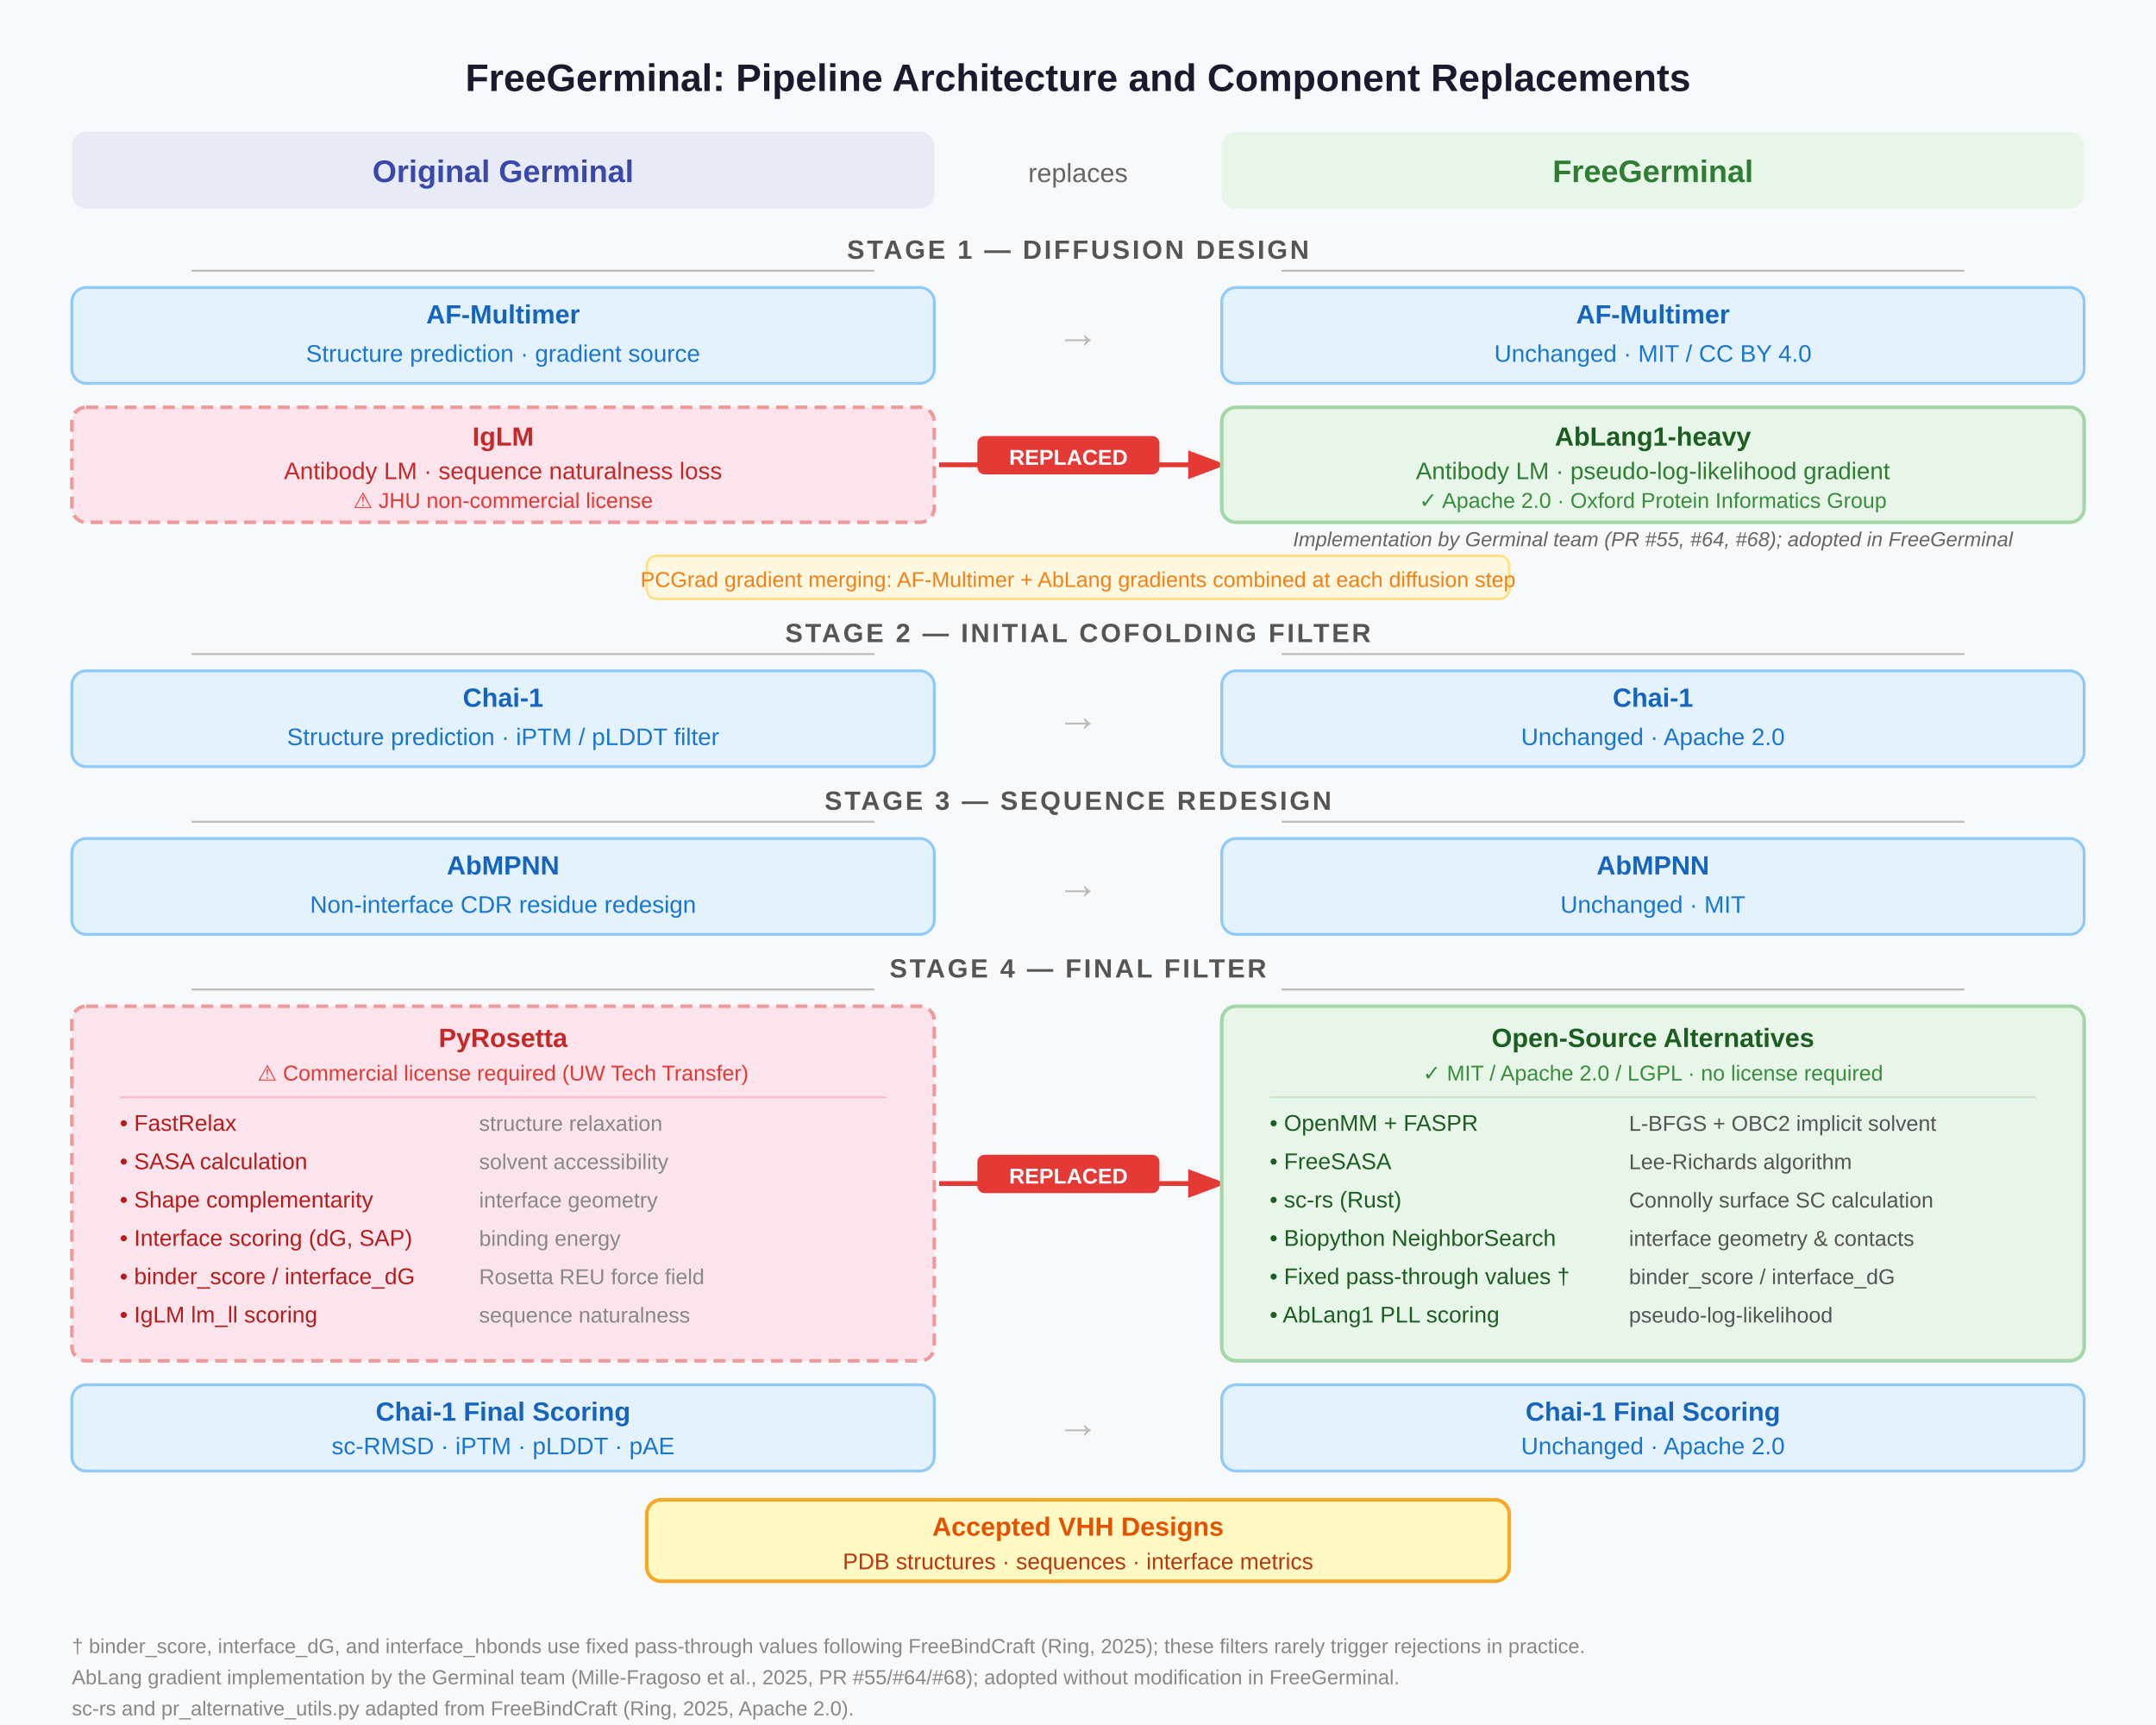
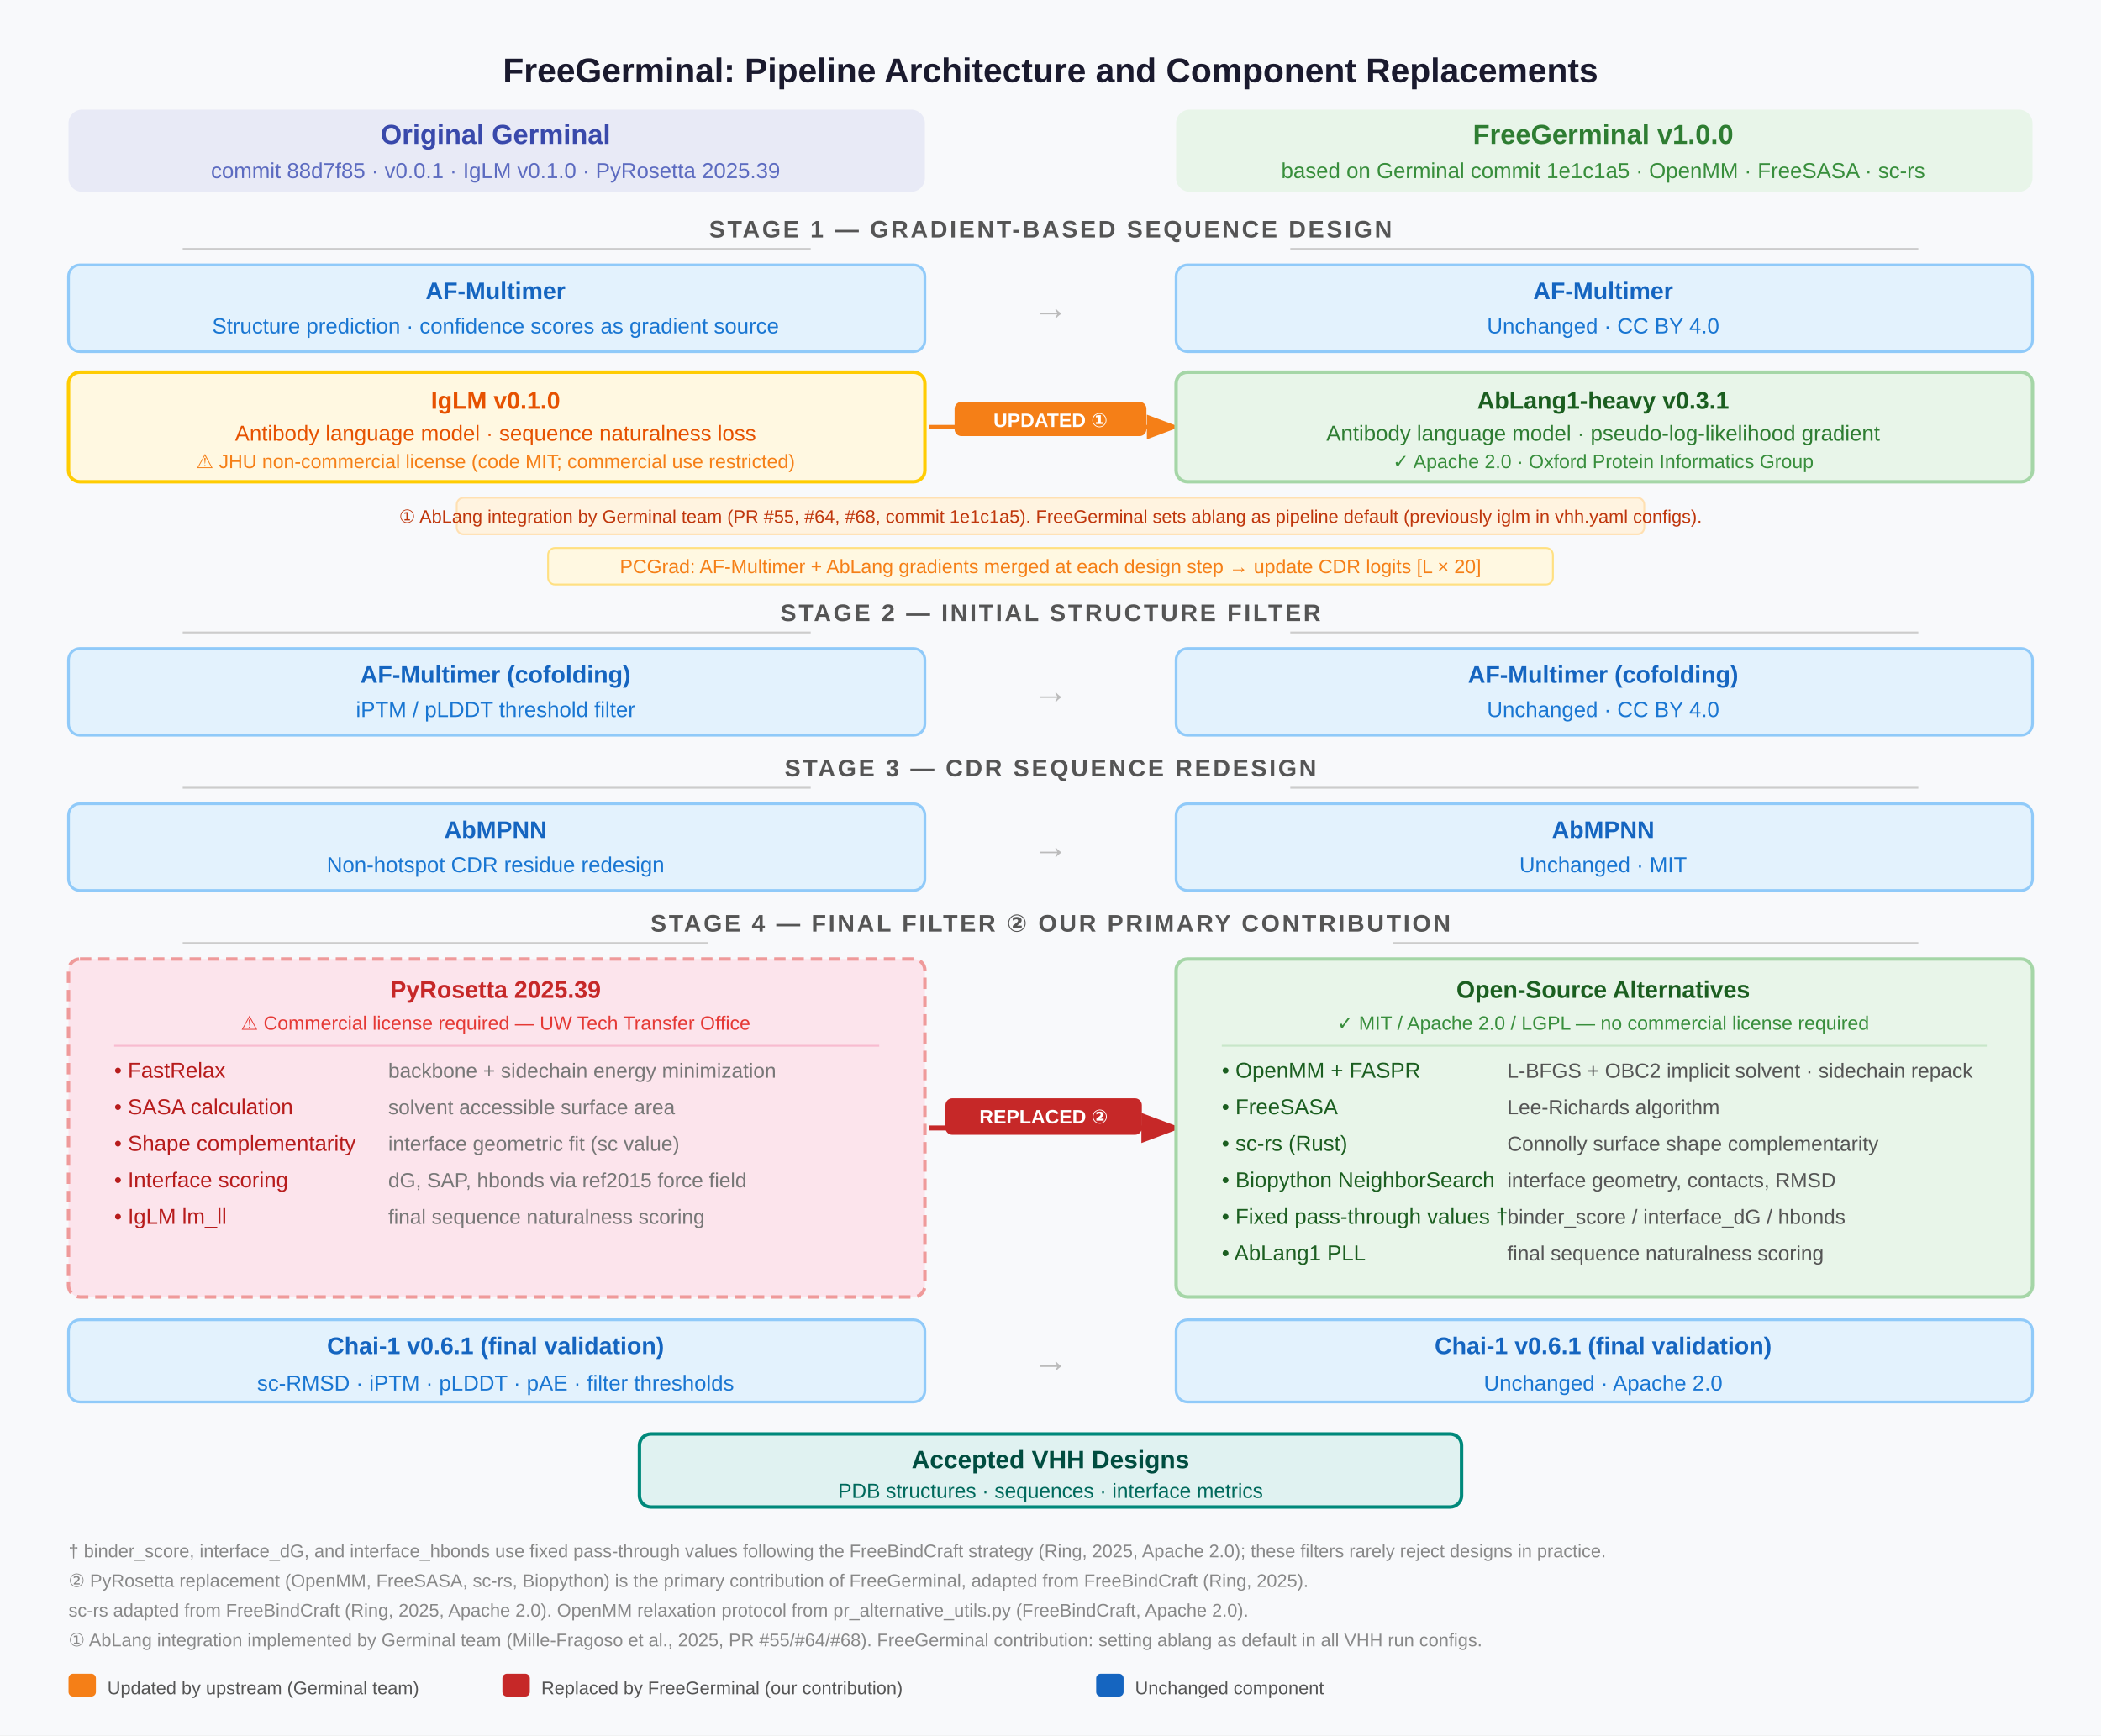
- <svg xmlns="http://www.w3.org/2000/svg" viewBox="0 0 900 720" font-family="Helvetica Neue, Arial, sans-serif">
-   <rect width="900" height="720" fill="#f8f9fb" />
-   <text x="450" y="38" text-anchor="middle" font-size="16" font-weight="bold" fill="#1a1a2e">FreeGerminal: Pipeline Architecture and Component Replacements</text>
-   <rect x="30" y="55" width="360" height="32" rx="6" fill="#e8eaf6" />
-   <text x="210" y="76" text-anchor="middle" font-size="13" font-weight="bold" fill="#3949ab">Original Germinal</text>
-   <rect x="510" y="55" width="360" height="32" rx="6" fill="#e8f5e9" />
-   <text x="690" y="76" text-anchor="middle" font-size="13" font-weight="bold" fill="#2e7d32">FreeGerminal</text>
-   <text x="450" y="76" text-anchor="middle" font-size="11" fill="#666">replaces</text>
-   <text x="450" y="108" text-anchor="middle" font-size="11" font-weight="bold" fill="#555" letter-spacing="1">STAGE 1 — DIFFUSION DESIGN</text>
-   <line x1="80" y1="113" x2="365" y2="113" stroke="#bbb" stroke-width="0.8" />
-   <line x1="535" y1="113" x2="820" y2="113" stroke="#bbb" stroke-width="0.8" />
-   <rect x="30" y="120" width="360" height="40" rx="6" fill="#e3f2fd" stroke="#90caf9" stroke-width="1.2" />
-   <text x="210" y="135" text-anchor="middle" font-size="11" font-weight="bold" fill="#1565c0">AF-Multimer</text>
-   <text x="210" y="151" text-anchor="middle" font-size="10" fill="#1976d2">Structure prediction · gradient source</text>
-   <rect x="510" y="120" width="360" height="40" rx="6" fill="#e3f2fd" stroke="#90caf9" stroke-width="1.2" />
-   <text x="690" y="135" text-anchor="middle" font-size="11" font-weight="bold" fill="#1565c0">AF-Multimer</text>
-   <text x="690" y="151" text-anchor="middle" font-size="10" fill="#1976d2">Unchanged · MIT / CC BY 4.0</text>
-   <text x="450" y="145" text-anchor="middle" font-size="18" fill="#bbb">→</text>
-   <rect x="30" y="170" width="360" height="48" rx="6" fill="#fce4ec" stroke="#ef9a9a" stroke-width="1.5" stroke-dasharray="5,3" />
-   <text x="210" y="186" text-anchor="middle" font-size="11" font-weight="bold" fill="#c62828">IgLM</text>
-   <text x="210" y="200" text-anchor="middle" font-size="10" fill="#c62828">Antibody LM · sequence naturalness loss</text>
-   <text x="210" y="212" text-anchor="middle" font-size="9" fill="#e53935">⚠ JHU non-commercial license</text>
-   <line x1="392" y1="194" x2="508" y2="194" stroke="#e53935" stroke-width="2" marker-end="url(#arrowRed)" />
-   <rect x="408" y="182" width="76" height="16" rx="3" fill="#e53935" />
-   <text x="446" y="194" text-anchor="middle" font-size="9" fill="white" font-weight="bold">REPLACED</text>
-   <rect x="510" y="170" width="360" height="48" rx="6" fill="#e8f5e9" stroke="#a5d6a7" stroke-width="1.5" />
-   <text x="690" y="186" text-anchor="middle" font-size="11" font-weight="bold" fill="#1b5e20">AbLang1-heavy</text>
-   <text x="690" y="200" text-anchor="middle" font-size="10" fill="#2e7d32">Antibody LM · pseudo-log-likelihood gradient</text>
-   <text x="690" y="212" text-anchor="middle" font-size="9" fill="#388e3c">✓ Apache 2.0 · Oxford Protein Informatics Group</text>
-   <text x="690" y="228" text-anchor="middle" font-size="8.5" fill="#666" font-style="italic">Implementation by Germinal team (PR #55, #64, #68); adopted in FreeGerminal</text>
-   <rect x="270" y="232" width="360" height="18" rx="4" fill="#fff8e1" stroke="#ffe082" stroke-width="1" />
-   <text x="450" y="245" text-anchor="middle" font-size="9" fill="#f57f17">PCGrad gradient merging: AF-Multimer + AbLang gradients combined at each diffusion step</text>
-   <text x="450" y="268" text-anchor="middle" font-size="11" font-weight="bold" fill="#555" letter-spacing="1">STAGE 2 — INITIAL COFOLDING FILTER</text>
-   <line x1="80" y1="273" x2="365" y2="273" stroke="#bbb" stroke-width="0.8" />
-   <line x1="535" y1="273" x2="820" y2="273" stroke="#bbb" stroke-width="0.8" />
-   <rect x="30" y="280" width="360" height="40" rx="6" fill="#e3f2fd" stroke="#90caf9" stroke-width="1.2" />
-   <text x="210" y="295" text-anchor="middle" font-size="11" font-weight="bold" fill="#1565c0">Chai-1</text>
-   <text x="210" y="311" text-anchor="middle" font-size="10" fill="#1976d2">Structure prediction · iPTM / pLDDT filter</text>
-   <rect x="510" y="280" width="360" height="40" rx="6" fill="#e3f2fd" stroke="#90caf9" stroke-width="1.2" />
-   <text x="690" y="295" text-anchor="middle" font-size="11" font-weight="bold" fill="#1565c0">Chai-1</text>
-   <text x="690" y="311" text-anchor="middle" font-size="10" fill="#1976d2">Unchanged · Apache 2.0</text>
-   <text x="450" y="305" text-anchor="middle" font-size="18" fill="#bbb">→</text>
-   <text x="450" y="338" text-anchor="middle" font-size="11" font-weight="bold" fill="#555" letter-spacing="1">STAGE 3 — SEQUENCE REDESIGN</text>
-   <line x1="80" y1="343" x2="365" y2="343" stroke="#bbb" stroke-width="0.8" />
-   <line x1="535" y1="343" x2="820" y2="343" stroke="#bbb" stroke-width="0.8" />
-   <rect x="30" y="350" width="360" height="40" rx="6" fill="#e3f2fd" stroke="#90caf9" stroke-width="1.2" />
-   <text x="210" y="365" text-anchor="middle" font-size="11" font-weight="bold" fill="#1565c0">AbMPNN</text>
-   <text x="210" y="381" text-anchor="middle" font-size="10" fill="#1976d2">Non-interface CDR residue redesign</text>
-   <rect x="510" y="350" width="360" height="40" rx="6" fill="#e3f2fd" stroke="#90caf9" stroke-width="1.2" />
-   <text x="690" y="365" text-anchor="middle" font-size="11" font-weight="bold" fill="#1565c0">AbMPNN</text>
-   <text x="690" y="381" text-anchor="middle" font-size="10" fill="#1976d2">Unchanged · MIT</text>
-   <text x="450" y="375" text-anchor="middle" font-size="18" fill="#bbb">→</text>
-   <text x="450" y="408" text-anchor="middle" font-size="11" font-weight="bold" fill="#555" letter-spacing="1">STAGE 4 — FINAL FILTER</text>
-   <line x1="80" y1="413" x2="365" y2="413" stroke="#bbb" stroke-width="0.8" />
-   <line x1="535" y1="413" x2="820" y2="413" stroke="#bbb" stroke-width="0.8" />
-   <rect x="30" y="420" width="360" height="148" rx="6" fill="#fce4ec" stroke="#ef9a9a" stroke-width="1.5" stroke-dasharray="5,3" />
-   <text x="210" y="437" text-anchor="middle" font-size="11" font-weight="bold" fill="#c62828">PyRosetta</text>
-   <text x="210" y="451" text-anchor="middle" font-size="9" fill="#e53935">⚠ Commercial license required (UW Tech Transfer)</text>
-   <line x1="50" y1="458" x2="370" y2="458" stroke="#f8bbd0" stroke-width="0.8" />
+ <svg xmlns="http://www.w3.org/2000/svg" viewBox="0 0 920 760" font-family="Helvetica Neue, Arial, sans-serif">
+   <rect width="920" height="760" fill="#f8f9fb" />
+   <text x="460" y="36" text-anchor="middle" font-size="15" font-weight="bold" fill="#1a1a2e">FreeGerminal: Pipeline Architecture and Component Replacements</text>
+   <rect x="30" y="48" width="375" height="36" rx="6" fill="#e8eaf6" />
+   <text x="217" y="63" text-anchor="middle" font-size="12" font-weight="bold" fill="#3949ab">Original Germinal</text>
+   <text x="217" y="78" text-anchor="middle" font-size="9.5" fill="#5c6bc0">commit 88d7f85 · v0.0.1 · IgLM v0.1.0 · PyRosetta 2025.39</text>
+   <rect x="515" y="48" width="375" height="36" rx="6" fill="#e8f5e9" />
+   <text x="702" y="63" text-anchor="middle" font-size="12" font-weight="bold" fill="#2e7d32">FreeGerminal v1.0.0</text>
+   <text x="702" y="78" text-anchor="middle" font-size="9.5" fill="#388e3c">based on Germinal commit 1e1c1a5 · OpenMM · FreeSASA · sc-rs</text>
+   <text x="460" y="104" text-anchor="middle" font-size="10.5" font-weight="bold" fill="#555" letter-spacing="1">STAGE 1 — GRADIENT-BASED SEQUENCE DESIGN</text>
+   <line x1="80" y1="109" x2="355" y2="109" stroke="#ccc" stroke-width="0.8" />
+   <line x1="565" y1="109" x2="840" y2="109" stroke="#ccc" stroke-width="0.8" />
+   <rect x="30" y="116" width="375" height="38" rx="5" fill="#e3f2fd" stroke="#90caf9" stroke-width="1.2" />
+   <text x="217" y="131" text-anchor="middle" font-size="10.5" font-weight="bold" fill="#1565c0">AF-Multimer</text>
+   <text x="217" y="146" text-anchor="middle" font-size="9.5" fill="#1976d2">Structure prediction · confidence scores as gradient source</text>
+   <rect x="515" y="116" width="375" height="38" rx="5" fill="#e3f2fd" stroke="#90caf9" stroke-width="1.2" />
+   <text x="702" y="131" text-anchor="middle" font-size="10.5" font-weight="bold" fill="#1565c0">AF-Multimer</text>
+   <text x="702" y="146" text-anchor="middle" font-size="9.5" fill="#1976d2">Unchanged · CC BY 4.0</text>
+   <text x="460" y="140" text-anchor="middle" font-size="16" fill="#bbb">→</text>
+   <rect x="30" y="163" width="375" height="48" rx="5" fill="#fff8e1" stroke="#ffcc02" stroke-width="1.5" />
+   <text x="217" y="179" text-anchor="middle" font-size="10.5" font-weight="bold" fill="#e65100">IgLM v0.1.0</text>
+   <text x="217" y="193" text-anchor="middle" font-size="9.5" fill="#e65100">Antibody language model · sequence naturalness loss</text>
+   <text x="217" y="205" text-anchor="middle" font-size="8.5" fill="#f57f17">⚠ JHU non-commercial license (code MIT; commercial use restricted)</text>
+   <line x1="407" y1="187" x2="513" y2="187" stroke="#f57f17" stroke-width="1.8" marker-end="url(#arrowOrange)" />
+   <rect x="418" y="176" width="84" height="15" rx="3" fill="#f57f17" />
+   <text x="460" y="187" text-anchor="middle" font-size="8.5" fill="white" font-weight="bold">UPDATED ①</text>
+   <rect x="515" y="163" width="375" height="48" rx="5" fill="#e8f5e9" stroke="#a5d6a7" stroke-width="1.5" />
+   <text x="702" y="179" text-anchor="middle" font-size="10.5" font-weight="bold" fill="#1b5e20">AbLang1-heavy v0.3.1</text>
+   <text x="702" y="193" text-anchor="middle" font-size="9.5" fill="#2e7d32">Antibody language model · pseudo-log-likelihood gradient</text>
+   <text x="702" y="205" text-anchor="middle" font-size="8.5" fill="#388e3c">✓ Apache 2.0 · Oxford Protein Informatics Group</text>
+   <rect x="200" y="218" width="520" height="16" rx="3" fill="#fff3e0" stroke="#ffe0b2" stroke-width="0.8" />
+   <text x="460" y="229" text-anchor="middle" font-size="8" fill="#bf360c">① AbLang integration by Germinal team (PR #55, #64, #68, commit 1e1c1a5). FreeGerminal sets ablang as pipeline default (previously iglm in vhh.yaml configs).</text>
+   <rect x="240" y="240" width="440" height="16" rx="3" fill="#fff8e1" stroke="#ffe082" stroke-width="0.8" />
+   <text x="460" y="251" text-anchor="middle" font-size="8.5" fill="#f57f17">PCGrad: AF-Multimer + AbLang gradients merged at each design step → update CDR logits [L × 20]</text>
+   <text x="460" y="272" text-anchor="middle" font-size="10.5" font-weight="bold" fill="#555" letter-spacing="1">STAGE 2 — INITIAL STRUCTURE FILTER</text>
+   <line x1="80" y1="277" x2="355" y2="277" stroke="#ccc" stroke-width="0.8" />
+   <line x1="565" y1="277" x2="840" y2="277" stroke="#ccc" stroke-width="0.8" />
+   <rect x="30" y="284" width="375" height="38" rx="5" fill="#e3f2fd" stroke="#90caf9" stroke-width="1.2" />
+   <text x="217" y="299" text-anchor="middle" font-size="10.5" font-weight="bold" fill="#1565c0">AF-Multimer (cofolding)</text>
+   <text x="217" y="314" text-anchor="middle" font-size="9.5" fill="#1976d2">iPTM / pLDDT threshold filter</text>
+   <rect x="515" y="284" width="375" height="38" rx="5" fill="#e3f2fd" stroke="#90caf9" stroke-width="1.2" />
+   <text x="702" y="299" text-anchor="middle" font-size="10.5" font-weight="bold" fill="#1565c0">AF-Multimer (cofolding)</text>
+   <text x="702" y="314" text-anchor="middle" font-size="9.5" fill="#1976d2">Unchanged · CC BY 4.0</text>
+   <text x="460" y="308" text-anchor="middle" font-size="16" fill="#bbb">→</text>
+   <text x="460" y="340" text-anchor="middle" font-size="10.5" font-weight="bold" fill="#555" letter-spacing="1">STAGE 3 — CDR SEQUENCE REDESIGN</text>
+   <line x1="80" y1="345" x2="355" y2="345" stroke="#ccc" stroke-width="0.8" />
+   <line x1="565" y1="345" x2="840" y2="345" stroke="#ccc" stroke-width="0.8" />
+   <rect x="30" y="352" width="375" height="38" rx="5" fill="#e3f2fd" stroke="#90caf9" stroke-width="1.2" />
+   <text x="217" y="367" text-anchor="middle" font-size="10.5" font-weight="bold" fill="#1565c0">AbMPNN</text>
+   <text x="217" y="382" text-anchor="middle" font-size="9.5" fill="#1976d2">Non-hotspot CDR residue redesign</text>
+   <rect x="515" y="352" width="375" height="38" rx="5" fill="#e3f2fd" stroke="#90caf9" stroke-width="1.2" />
+   <text x="702" y="367" text-anchor="middle" font-size="10.5" font-weight="bold" fill="#1565c0">AbMPNN</text>
+   <text x="702" y="382" text-anchor="middle" font-size="9.5" fill="#1976d2">Unchanged · MIT</text>
+   <text x="460" y="376" text-anchor="middle" font-size="16" fill="#bbb">→</text>
+   <text x="460" y="408" text-anchor="middle" font-size="10.5" font-weight="bold" fill="#555" letter-spacing="1">STAGE 4 — FINAL FILTER  ② OUR PRIMARY CONTRIBUTION</text>
+   <line x1="80" y1="413" x2="310" y2="413" stroke="#ccc" stroke-width="0.8" />
+   <line x1="610" y1="413" x2="840" y2="413" stroke="#ccc" stroke-width="0.8" />
+   <rect x="30" y="420" width="375" height="148" rx="5" fill="#fce4ec" stroke="#ef9a9a" stroke-width="1.5" stroke-dasharray="5,3" />
+   <text x="217" y="437" text-anchor="middle" font-size="10.5" font-weight="bold" fill="#c62828">PyRosetta 2025.39</text>
+   <text x="217" y="451" text-anchor="middle" font-size="8.5" fill="#e53935">⚠ Commercial license required — UW Tech Transfer Office</text>
+   <line x1="50" y1="458" x2="385" y2="458" stroke="#f8bbd0" stroke-width="0.8" />
  <text x="50" y="472" font-size="9.5" fill="#b71c1c">• FastRelax</text>
-   <text x="200" y="472" font-size="9" fill="#888">structure relaxation</text>
+   <text x="170" y="472" font-size="9" fill="#777">backbone + sidechain energy minimization</text>
  <text x="50" y="488" font-size="9.5" fill="#b71c1c">• SASA calculation</text>
-   <text x="200" y="488" font-size="9" fill="#888">solvent accessibility</text>
+   <text x="170" y="488" font-size="9" fill="#777">solvent accessible surface area</text>
  <text x="50" y="504" font-size="9.5" fill="#b71c1c">• Shape complementarity</text>
-   <text x="200" y="504" font-size="9" fill="#888">interface geometry</text>
-   <text x="50" y="520" font-size="9.5" fill="#b71c1c">• Interface scoring (dG, SAP)</text>
-   <text x="200" y="520" font-size="9" fill="#888">binding energy</text>
-   <text x="50" y="536" font-size="9.5" fill="#b71c1c">• binder_score / interface_dG</text>
-   <text x="200" y="536" font-size="9" fill="#888">Rosetta REU force field</text>
-   <text x="50" y="552" font-size="9.5" fill="#b71c1c">• IgLM lm_ll scoring</text>
-   <text x="200" y="552" font-size="9" fill="#888">sequence naturalness</text>
-   <line x1="392" y1="494" x2="508" y2="494" stroke="#e53935" stroke-width="2" marker-end="url(#arrowRed)" />
-   <rect x="408" y="482" width="76" height="16" rx="3" fill="#e53935" />
-   <text x="446" y="494" text-anchor="middle" font-size="9" fill="white" font-weight="bold">REPLACED</text>
-   <rect x="510" y="420" width="360" height="148" rx="6" fill="#e8f5e9" stroke="#a5d6a7" stroke-width="1.5" />
-   <text x="690" y="437" text-anchor="middle" font-size="11" font-weight="bold" fill="#1b5e20">Open-Source Alternatives</text>
-   <text x="690" y="451" text-anchor="middle" font-size="9" fill="#388e3c">✓ MIT / Apache 2.0 / LGPL · no license required</text>
-   <line x1="530" y1="458" x2="850" y2="458" stroke="#c8e6c9" stroke-width="0.8" />
-   <text x="530" y="472" font-size="9.5" fill="#1b5e20">• OpenMM + FASPR</text>
-   <text x="680" y="472" font-size="9" fill="#555">L-BFGS + OBC2 implicit solvent</text>
-   <text x="530" y="488" font-size="9.5" fill="#1b5e20">• FreeSASA</text>
-   <text x="680" y="488" font-size="9" fill="#555">Lee-Richards algorithm</text>
-   <text x="530" y="504" font-size="9.5" fill="#1b5e20">• sc-rs (Rust)</text>
-   <text x="680" y="504" font-size="9" fill="#555">Connolly surface SC calculation</text>
-   <text x="530" y="520" font-size="9.5" fill="#1b5e20">• Biopython NeighborSearch</text>
-   <text x="680" y="520" font-size="9" fill="#555">interface geometry &amp; contacts</text>
-   <text x="530" y="536" font-size="9.5" fill="#1b5e20">• Fixed pass-through values †</text>
-   <text x="680" y="536" font-size="9" fill="#555">binder_score / interface_dG</text>
-   <text x="530" y="552" font-size="9.5" fill="#1b5e20">• AbLang1 PLL scoring</text>
-   <text x="680" y="552" font-size="9" fill="#555">pseudo-log-likelihood</text>
-   <rect x="30" y="578" width="360" height="36" rx="6" fill="#e3f2fd" stroke="#90caf9" stroke-width="1.2" />
-   <text x="210" y="593" text-anchor="middle" font-size="11" font-weight="bold" fill="#1565c0">Chai-1 Final Scoring</text>
-   <text x="210" y="607" text-anchor="middle" font-size="10" fill="#1976d2">sc-RMSD · iPTM · pLDDT · pAE</text>
-   <rect x="510" y="578" width="360" height="36" rx="6" fill="#e3f2fd" stroke="#90caf9" stroke-width="1.2" />
-   <text x="690" y="593" text-anchor="middle" font-size="11" font-weight="bold" fill="#1565c0">Chai-1 Final Scoring</text>
-   <text x="690" y="607" text-anchor="middle" font-size="10" fill="#1976d2">Unchanged · Apache 2.0</text>
-   <text x="450" y="600" text-anchor="middle" font-size="18" fill="#bbb">→</text>
-   <rect x="270" y="626" width="360" height="34" rx="6" fill="#fff9c4" stroke="#f9a825" stroke-width="1.5" />
-   <text x="450" y="641" text-anchor="middle" font-size="11" font-weight="bold" fill="#e65100">Accepted VHH Designs</text>
-   <text x="450" y="655" text-anchor="middle" font-size="9.5" fill="#bf360c">PDB structures · sequences · interface metrics</text>
-   <text x="30" y="690" font-size="8.5" fill="#888">† binder_score, interface_dG, and interface_hbonds use fixed pass-through values following FreeBindCraft (Ring, 2025); these filters rarely trigger rejections in practice.</text>
-   <text x="30" y="703" font-size="8.5" fill="#888">AbLang gradient implementation by the Germinal team (Mille-Fragoso et al., 2025, PR #55/#64/#68); adopted without modification in FreeGerminal.</text>
-   <text x="30" y="716" font-size="8.5" fill="#888">sc-rs and pr_alternative_utils.py adapted from FreeBindCraft (Ring, 2025, Apache 2.0).</text>
+   <text x="170" y="504" font-size="9" fill="#777">interface geometric fit (sc value)</text>
+   <text x="50" y="520" font-size="9.5" fill="#b71c1c">• Interface scoring</text>
+   <text x="170" y="520" font-size="9" fill="#777">dG, SAP, hbonds via ref2015 force field</text>
+   <text x="50" y="536" font-size="9.5" fill="#b71c1c">• IgLM lm_ll</text>
+   <text x="170" y="536" font-size="9" fill="#777">final sequence naturalness scoring</text>
+   <line x1="407" y1="494" x2="513" y2="494" stroke="#c62828" stroke-width="2.2" marker-end="url(#arrowRed)" />
+   <rect x="414" y="481" width="86" height="16" rx="3" fill="#c62828" />
+   <text x="457" y="492" text-anchor="middle" font-size="8.5" fill="white" font-weight="bold">REPLACED ②</text>
+   <rect x="515" y="420" width="375" height="148" rx="5" fill="#e8f5e9" stroke="#a5d6a7" stroke-width="1.5" />
+   <text x="702" y="437" text-anchor="middle" font-size="10.5" font-weight="bold" fill="#1b5e20">Open-Source Alternatives</text>
+   <text x="702" y="451" text-anchor="middle" font-size="8.5" fill="#388e3c">✓ MIT / Apache 2.0 / LGPL — no commercial license required</text>
+   <line x1="535" y1="458" x2="870" y2="458" stroke="#c8e6c9" stroke-width="0.8" />
+   <text x="535" y="472" font-size="9.5" fill="#1b5e20">• OpenMM + FASPR</text>
+   <text x="660" y="472" font-size="9" fill="#555">L-BFGS + OBC2 implicit solvent · sidechain repack</text>
+   <text x="535" y="488" font-size="9.5" fill="#1b5e20">• FreeSASA</text>
+   <text x="660" y="488" font-size="9" fill="#555">Lee-Richards algorithm</text>
+   <text x="535" y="504" font-size="9.5" fill="#1b5e20">• sc-rs (Rust)</text>
+   <text x="660" y="504" font-size="9" fill="#555">Connolly surface shape complementarity</text>
+   <text x="535" y="520" font-size="9.5" fill="#1b5e20">• Biopython NeighborSearch</text>
+   <text x="660" y="520" font-size="9" fill="#555">interface geometry, contacts, RMSD</text>
+   <text x="535" y="536" font-size="9.5" fill="#1b5e20">• Fixed pass-through values †</text>
+   <text x="660" y="536" font-size="9" fill="#555">binder_score / interface_dG / hbonds</text>
+   <text x="535" y="552" font-size="9.5" fill="#1b5e20">• AbLang1 PLL</text>
+   <text x="660" y="552" font-size="9" fill="#555">final sequence naturalness scoring</text>
+   <rect x="30" y="578" width="375" height="36" rx="5" fill="#e3f2fd" stroke="#90caf9" stroke-width="1.2" />
+   <text x="217" y="593" text-anchor="middle" font-size="10.5" font-weight="bold" fill="#1565c0">Chai-1 v0.6.1 (final validation)</text>
+   <text x="217" y="609" text-anchor="middle" font-size="9.5" fill="#1976d2">sc-RMSD · iPTM · pLDDT · pAE · filter thresholds</text>
+   <rect x="515" y="578" width="375" height="36" rx="5" fill="#e3f2fd" stroke="#90caf9" stroke-width="1.2" />
+   <text x="702" y="593" text-anchor="middle" font-size="10.5" font-weight="bold" fill="#1565c0">Chai-1 v0.6.1 (final validation)</text>
+   <text x="702" y="609" text-anchor="middle" font-size="9.5" fill="#1976d2">Unchanged · Apache 2.0</text>
+   <text x="460" y="601" text-anchor="middle" font-size="16" fill="#bbb">→</text>
+   <rect x="280" y="628" width="360" height="32" rx="5" fill="#e0f2f1" stroke="#00897b" stroke-width="1.5" />
+   <text x="460" y="643" text-anchor="middle" font-size="11" font-weight="bold" fill="#004d40">Accepted VHH Designs</text>
+   <text x="460" y="656" text-anchor="middle" font-size="9" fill="#00695c">PDB structures · sequences · interface metrics</text>
+   <text x="30" y="682" font-size="8" fill="#888">† binder_score, interface_dG, and interface_hbonds use fixed pass-through values following the FreeBindCraft strategy (Ring, 2025, Apache 2.0); these filters rarely reject designs in practice.</text>
+   <text x="30" y="695" font-size="8" fill="#888">② PyRosetta replacement (OpenMM, FreeSASA, sc-rs, Biopython) is the primary contribution of FreeGerminal, adapted from FreeBindCraft (Ring, 2025).</text>
+   <text x="30" y="708" font-size="8" fill="#888">sc-rs adapted from FreeBindCraft (Ring, 2025, Apache 2.0). OpenMM relaxation protocol from pr_alternative_utils.py (FreeBindCraft, Apache 2.0).</text>
+   <text x="30" y="721" font-size="8" fill="#888">① AbLang integration implemented by Germinal team (Mille-Fragoso et al., 2025, PR #55/#64/#68). FreeGerminal contribution: setting ablang as default in all VHH run configs.</text>
+   <rect x="30" y="733" width="12" height="10" rx="2" fill="#f57f17" />
+   <text x="47" y="742" font-size="8" fill="#555">Updated by upstream (Germinal team)</text>
+   <rect x="220" y="733" width="12" height="10" rx="2" fill="#c62828" />
+   <text x="237" y="742" font-size="8" fill="#555">Replaced by FreeGerminal (our contribution)</text>
+   <rect x="480" y="733" width="12" height="10" rx="2" fill="#1565c0" />
+   <text x="497" y="742" font-size="8" fill="#555">Unchanged component</text>
  <defs>
    <marker id="arrowRed" markerWidth="8" markerHeight="8" refX="6" refY="3" orient="auto">
-       <path d="M0,0 L0,6 L8,3 z" fill="#e53935" />
+       <path d="M0,0 L0,6 L8,3 z" fill="#c62828" />
+     </marker>
+     <marker id="arrowOrange" markerWidth="8" markerHeight="8" refX="6" refY="3" orient="auto">
+       <path d="M0,0 L0,6 L8,3 z" fill="#f57f17" />
    </marker>
  </defs>
</svg>
